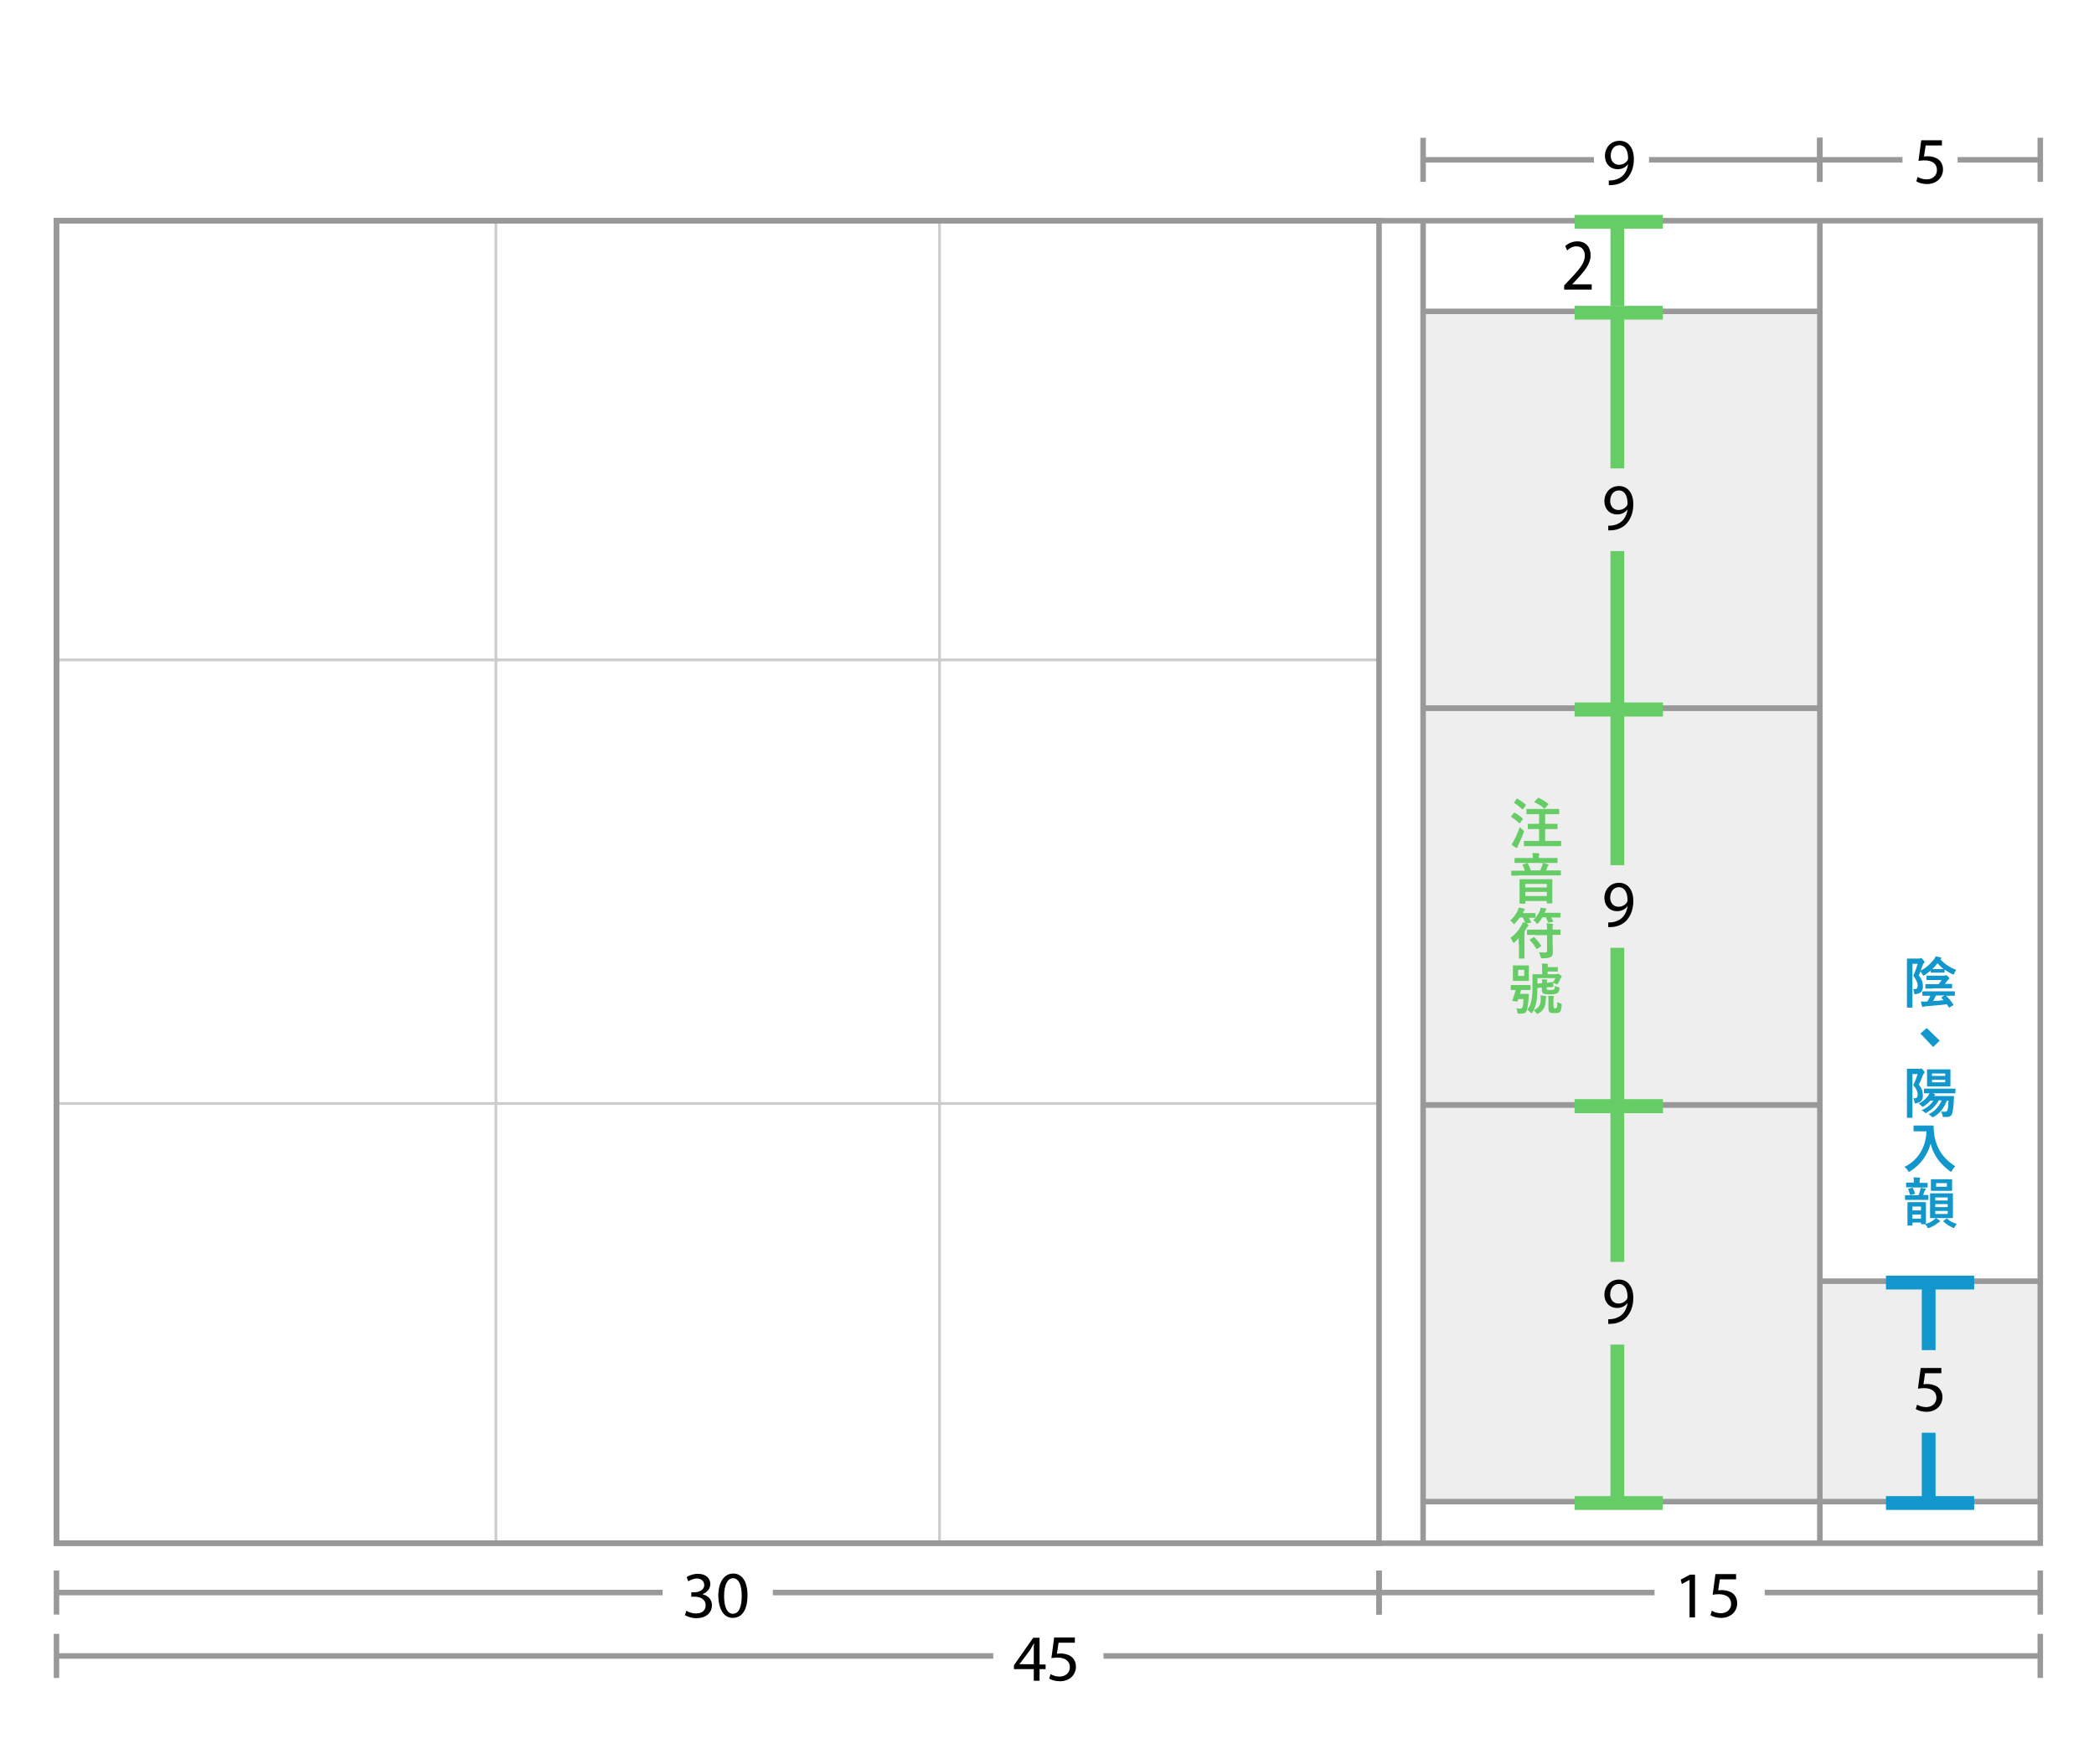
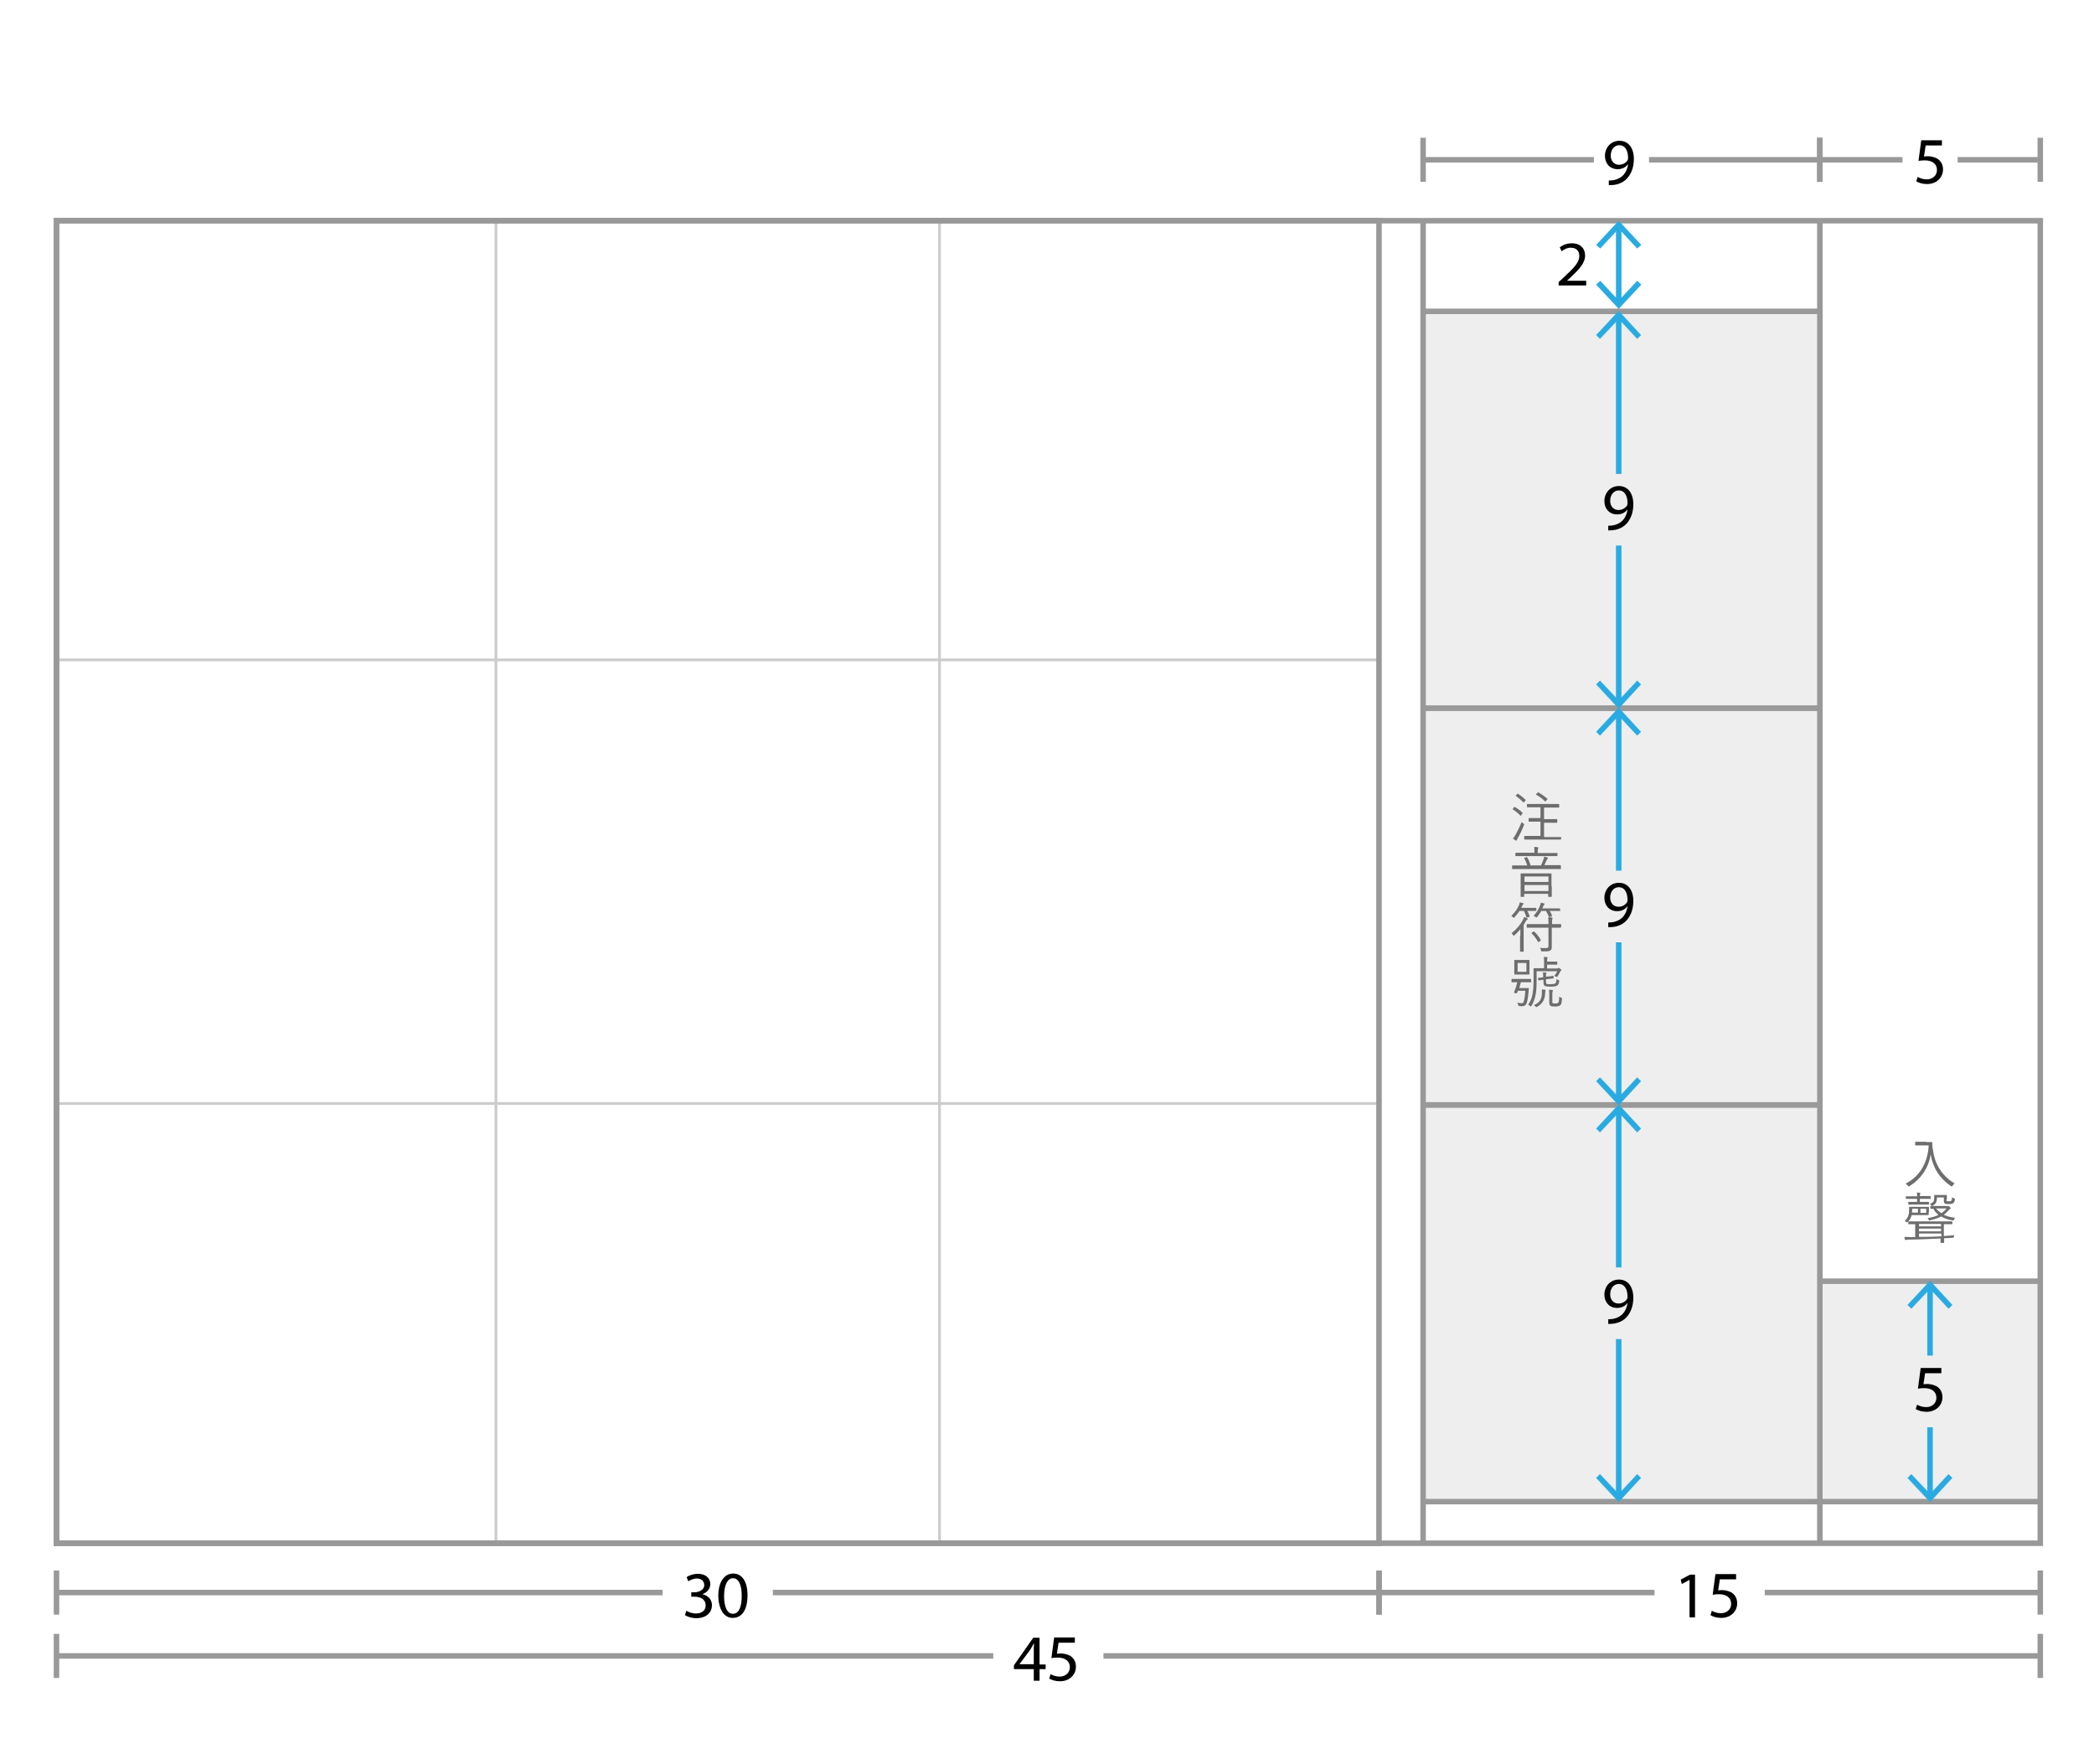
<svg xmlns="http://www.w3.org/2000/svg" viewBox="0 0 760 640" enable-background="new 0 0 760 640">
  <g>
    <g>
      <path fill="none" stroke="#999" stroke-width="2" stroke-miterlimit="10" d="M20.5 601h340M400.5 601h340" />
      <path fill="#999" d="M19.5 593h2v16h-2zM739.5 593h2v16h-2z" />
      <path d="M375.2 610v-4.2H368v-1.4l7-10h2.3v9.7h2.2v1.7h-2.2v4.2h-2.1zm0-5.9v-5.2c0-.8 0-1.6.1-2.4h-.1c-.5.9-.9 1.6-1.3 2.3L370 604h5.2zM390.2 596.2h-6l-.6 4c.4 0 .7-.1 1.3-.1 1.2 0 2.4.3 3.4.8 1.2.7 2.2 2 2.2 4 0 3-2.4 5.3-5.8 5.3-1.7 0-3.1-.5-3.9-1l.5-1.6c.6.4 1.9.9 3.3.9 2 0 3.7-1.3 3.7-3.4 0-2-1.4-3.5-4.5-3.5-.9 0-1.6.1-2.2.2l1-7.5h7.5v1.9z" />
    </g>
    <g>
      <path fill="none" stroke="#999" stroke-width="2" stroke-miterlimit="10" d="M20.5 578h220M280.5 578h220" />
      <path fill="#999" d="M19.5 570h2v16h-2zM499.5 570h2v16h-2z" />
      <path d="M249.1 584.6c.6.4 2 1 3.5 1 2.7 0 3.6-1.7 3.5-3 0-2.2-2-3.1-4-3.1h-1.2v-1.6h1.2c1.5 0 3.5-.8 3.5-2.6 0-1.2-.8-2.4-2.7-2.4-1.2 0-2.4.6-3.1 1l-.6-1.5c.8-.6 2.4-1.2 4.1-1.2 3.1 0 4.5 1.8 4.5 3.7 0 1.6-1 3-2.9 3.7 1.9.4 3.5 1.8 3.5 4 0 2.5-1.9 4.7-5.7 4.7-1.8 0-3.3-.6-4.1-1.1l.5-1.6zM271.3 579c0 5.3-2 8.2-5.4 8.2-3 0-5.1-2.9-5.2-8 0-5.2 2.3-8.1 5.4-8.1 3.3 0 5.2 3 5.2 7.9zm-8.5.3c0 4.1 1.2 6.4 3.2 6.4 2.2 0 3.2-2.5 3.2-6.5 0-3.8-1-6.4-3.2-6.4-1.8 0-3.2 2.2-3.2 6.5z" />
    </g>
    <g>
      <path fill="none" stroke="#999" stroke-width="2" stroke-miterlimit="10" d="M500.5 578h100M640.5 578h100" />
      <path fill="#999" d="M499.5 570h2v16h-2zM739.5 570h2v16h-2z" />
      <path d="M613.2 573.4l-2.8 1.5-.4-1.6 3.4-1.8h1.8V587h-2v-13.6zM630.2 573.2h-6l-.6 4c.4 0 .7-.1 1.3-.1 1.2 0 2.4.3 3.4.8 1.2.7 2.2 2 2.2 4 0 3-2.4 5.3-5.8 5.3-1.7 0-3.1-.5-3.9-1l.5-1.6c.6.4 1.9.9 3.3.9 2 0 3.7-1.3 3.7-3.4 0-2-1.4-3.5-4.5-3.5-.9 0-1.6.1-2.2.2l1-7.5h7.5v1.9z" />
    </g>
  </g>
  <g>
    <g>
      <path fill="none" stroke="#999" stroke-width="2" stroke-miterlimit="10" d="M660.5 58h30M710.5 58h30" />
      <path fill="#999" d="M659.5 50h2v16h-2zM739.5 50h2v16h-2z" />
      <path fill="none" d="M694.5 46.5h13.9v30.4h-13.9z" />
      <path d="M704.9 52.8h-6l-.6 4c.4 0 .7-.1 1.3-.1 1.2 0 2.4.3 3.4.8 1.2.7 2.2 2 2.2 4 0 3-2.4 5.3-5.8 5.3-1.7 0-3.1-.5-3.9-1l.5-1.6c.6.4 1.9.9 3.3.9 2 0 3.7-1.3 3.7-3.4 0-2-1.4-3.5-4.5-3.5-.9 0-1.6.1-2.2.2l1-7.5h7.5v1.9z" />
    </g>
    <g>
      <path fill="none" stroke="#999" stroke-width="2" stroke-miterlimit="10" d="M516.5 58h62M598.5 58h62" />
      <path fill="#999" d="M515.5 50h2v16h-2zM659.5 50h2v16h-2z" />
      <path d="M583.8 65.5c.5 0 1 0 1.7-.1 1.2-.2 2.4-.7 3.3-1.5 1-.9 1.8-2.3 2.1-4.2h-.1c-.9 1.1-2.1 1.7-3.7 1.7-2.8 0-4.6-2.1-4.6-4.8 0-3 2.1-5.5 5.3-5.5s5.2 2.6 5.2 6.6c0 3.4-1.2 5.8-2.7 7.3-1.2 1.2-2.9 1.9-4.5 2.1-.8.1-1.4.1-1.9.1v-1.7zm.8-9c0 1.9 1.2 3.3 3 3.3 1.4 0 2.5-.7 3.1-1.6.1-.2.2-.4.2-.8 0-2.7-1-4.7-3.2-4.7-1.8 0-3.1 1.6-3.1 3.8z" />
    </g>
  </g>
  <g>
    <g>
      <path fill="#eee" d="M516.5 401.1h144v144h-144z" />
      <path fill="none" stroke="#999" stroke-width="2" stroke-miterlimit="10" d="M516.5 545h144M516.5 401h144" />
    </g>
    <g>
      <path fill="#eee" d="M516.5 257.1h144v144h-144z" />
      <path fill="none" stroke="#999" stroke-width="2" stroke-miterlimit="10" d="M516.5 401h144M516.5 257h144" />
    </g>
    <g>
      <path fill="#eee" d="M516.5 113.1h144v144h-144z" />
      <path fill="none" stroke="#999" stroke-width="2" stroke-miterlimit="10" d="M516.5 257h144M516.5 113h144" />
    </g>
    <g>
      <path fill="#eee" d="M660.5 465.1h80v80h-80z" />
      <path fill="none" stroke="#999" stroke-width="2" stroke-miterlimit="10" d="M660.5 465h80M660.5 545h80" />
    </g>
-     <g fill="none" stroke="#999" stroke-width="2" stroke-miterlimit="10">
-       <path d="M660.5 128M516.5 128M660.5 160M516.5 160" />
-     </g>
    <g fill="none" stroke="#ccc" stroke-miterlimit="10">
      <path d="M180 560V80M341 560V80M20.5 239.5h480M20.5 400.5h480" />
    </g>
    <g fill="none" stroke="#999" stroke-width="2" stroke-miterlimit="10">
      <path d="M20.5 80.1h720v480h-720z" />
      <path d="M20.5 80.1h480v480h-480z" />
      <path d="M660.5 560V80M516.5 560V80" />
    </g>
  </g>
  <g>
-     <g fill="#1197CC">
-       <path d="M700.8 352.2c-.7.6-1.5 1.2-2.3 1.7-.2.1-.3.2-.4.2-.1 0-.2-.2-.4-.5-.2-.4-.4-.7-.7-1-.2.5-.4.9-.6 1.4 1.3 1.7 1.5 2.7 1.5 4.1 0 1.6-.7 2.4-2.5 2.7-.6.1-.6.1-.7-.6-.1-.6-.2-.9-.4-1.2 1.2.1 1.7-.2 1.7-1.4 0-.9-.5-2-1.6-3.5.8-1.6 1.1-2.8 1.6-4.3h-1.9v15.7c0 .2 0 .2-.2.2h-1.6c-.2 0-.2 0-.2-.2v-17.4c0-.2 0-.2.2-.2h4.2c.2 0 .3 0 .4-.1.1 0 .2-.1.3-.1.2 0 .3.1.8.7.4.5.5.6.5.8 0 .2-.1.2-.2.3-.2.2-.3.4-.4.6-.3.8-.6 1.5-.8 2.2 2-1.1 3.4-2.3 4.9-4.2.2-.3.4-.6.5-1 .6.1 1.3.2 1.9.4.2.1.2.1.2.2s0 .2-.2.3l-.2.1c1.6 1.8 3.4 3 5.8 3.9-.2.3-.5.7-.7 1.2-.1.4-.2.5-.4.5-.1 0-.2-.1-.5-.2-.9-.5-1.8-1-2.6-1.6v.9c0 .2 0 .2-.2.2h-4.7c-.2 0-.2 0-.2-.2v-.6zm-.4 9.2h-2.5c-.2 0-.2 0-.2-.2V360c0-.2 0-.2.2-.2H709.3c.2 0 .2 0 .2.2v1.2c0 .2 0 .2-.2.2h-3c1.1 1 1.8 1.9 2.6 3.1.1.2.1.3-.1.4l-1.2.7c-.1.1-.2.1-.2.1-.1 0-.1 0-.1-.1-.2-.4-.4-.7-.7-1.1-2.4.3-5 .5-7.5.7-.5 0-.7.1-.9.2-.1 0-.2.1-.3.1s-.2-.1-.3-.3c-.2-.5-.3-1.1-.4-1.7h2.3c.5-.8.8-1.4 1.1-2h-.2zm1.1-2.6H699c-.2 0-.2 0-.2-.2v-1.2c0-.2 0-.2.2-.2h4.6c.4-.5.7-.9 1.1-1.5h-5.3c-.2 0-.2 0-.2-.2v-1.2c0-.2 0-.2.2-.2h6.3c.2 0 .3 0 .3-.1s.1-.1.2-.1c.2 0 .3.1.8.5s.5.6.5.7-.1.2-.2.3c-.2.1-.3.2-.6.6-.3.4-.6.8-.8 1.1h2.4c.2 0 .2 0 .2.2v1.2c0 .2 0 .2-.2.2h-6.8zm2.6-7.1h1.3c-.8-.6-1.5-1.3-2.2-2.1-.6.8-1.2 1.5-1.9 2.1h2.8zm-1.5 9.7c-.3.7-.6 1.3-1 1.9 1.3-.1 2.6-.1 3.8-.3l-.7-.8c-.1-.2-.1-.2.1-.4l1-.5h-3.2zM704 377.7l-2.4 2.3-4.6-4.9 2.3-2 4.7 4.6zM696.5 388c.2 0 .3 0 .4-.1.1 0 .2-.1.3-.1.2 0 .3 0 .8.6.4.5.5.6.5.8 0 .2-.1.2-.2.4-.2.2-.3.4-.4.6-.5 1.4-.8 2.1-1.5 3.5 1.2 1.2 1.5 2.8 1.5 4 0 1.5-.7 2.4-2.4 2.7-.6.1-.6.1-.7-.6-.1-.6-.2-.9-.4-1.2 1.2.1 1.6-.3 1.6-1.4 0-.9-.4-2-1.6-3.4.8-1.6 1.1-2.5 1.6-4h-1.9v15.7c0 .2 0 .2-.2.2h-1.6c-.2 0-.2 0-.2-.2v-17.4c0-.2 0-.2.2-.2h4.2zm7.1 11.5c-1.1 1.9-2.5 3.2-4.3 4.3-.2.1-.3.2-.4.2-.1 0-.2-.1-.5-.4-.2-.2-.7-.5-1-.6 1.9-.9 3.3-2 4.3-3.5h-1.1c-.7.8-1.5 1.4-2.3 2-.2.1-.4.2-.5.2-.1 0-.3-.1-.5-.4s-.7-.6-1-.7c1.4-.7 2.5-1.6 3.5-2.9.2-.3.3-.6.5-.9h-1.8c-.2 0-.2 0-.2-.2v-1.3c0-.2 0-.2.2-.2h11c.2 0 .2 0 .2.2v1.3c0 .2 0 .2-.2.2H701.4l.6.2c.3.1.3.2.3.3 0 .1 0 .2-.1.2l-.3.3h7c.2 0 .3 0 .3.2-.1.6-.1 1.3-.1 1.9-.1 1.9-.3 3.1-.5 4-.3 1.1-.9 1.5-2.1 1.5h-.9c-.5 0-.5 0-.6-.7-.1-.5-.3-1-.5-1.3.7.1.9.1 1.4.1.5 0 .7-.2.9-.6.2-.5.3-1.3.4-3.4h-.6c-1 2.5-2.3 4.4-4.7 5.8-.2.1-.4.2-.5.2-.1 0-.2-.1-.5-.4-.2-.2-.7-.5-.9-.7 2.2-1.1 3.7-2.7 4.7-5h-1.1zm1.8-11.4h2.3c.2 0 .2 0 .2.2v5.8c0 .2 0 .2-.2.2h-8.1c-.2 0-.2 0-.2-.2v-5.8c0-.2 0-.2.2-.2h5.8zm-4.2 2.4h4.8v-.9h-4.8v.9zm4.8 1.4h-4.8v.9h4.8v-.9zM699.5 408.5h2c.2 0 .3 0 .3.2 0 .7 0 1.3.1 2.2.6 5.4 3.1 9.5 7.8 12.4-.4.3-.8.8-1.2 1.5-.2.3-.2.5-.4.5-.1 0-.2-.1-.5-.3-3.6-2.7-5.9-5.9-6.9-9.9-1.1 4.1-3.7 7.7-7.4 10-.2.1-.4.2-.5.2-.1 0-.2-.2-.4-.5-.3-.5-.8-1-1.2-1.3 5-2.4 7.8-7.2 8-12.9h-4.5c-.2 0-.2 0-.2-.2v-1.7c0-.2 0-.2.2-.2h4.8zM693.9 435.5h-2.3c-.2 0-.2 0-.2-.2V434c0-.2 0-.2.2-.2H696.3c.2-.6.5-1.3.6-1.7.1-.4.1-.5.2-1 .6.1 1.1.2 1.6.3.2.1.3.1.3.2s-.1.2-.2.3c-.1.1-.2.2-.3.4-.2.4-.3.9-.5 1.4h1.7c.2 0 .2 0 .2.2v1.4c0 .2 0 .2-.2.2h-5.8zm.3-4.6H692c-.2 0-.2 0-.2-.2v-1.3c0-.2 0-.2.2-.2h2.6v-.2c0-.7 0-1.3-.1-1.7.8 0 1.4.1 2.1.1.2 0 .3.1.3.2s-.1.2-.1.4c-.1.2-.1.4-.1 1.1v.2h2.7c.2 0 .2 0 .2.2v1.3c0 .2 0 .2-.2.2h-5.2zm4.8 13.3c1.2-.4 2-.8 2.9-1.5.3-.2.5-.4.7-.6.5.3.9.5 1.3.8.2.1.2.2.2.3 0 .1-.1.2-.2.3-.2.1-.3.2-.5.3-.9.7-1.8 1.3-3.1 1.8-.2.1-.4.1-.5.1-.2 0-.2-.1-.4-.5s-.5-.7-.7-.9h-1.3c-.2 0-.2 0-.2-.2v-.4h-3.1v.9c0 .2 0 .2-.2.2h-1.4c-.2 0-.2 0-.2-.2v-8.1c0-.2 0-.2.2-.2h6.3c.2 0 .2 0 .2.2v7.7zm-5.1-13.1c.3-.1.3 0 .4.2.2.5.5 1 .7 1.8.1.2 0 .2-.3.3l-1.1.3c-.3 0-.3 0-.4-.2-.2-.7-.4-1.2-.6-1.8-.1-.2-.1-.2.2-.3l1.1-.3zm.2 6.8v1.4h3.1v-1.4h-3.1zm3.1 4.4v-1.5h-3.1v1.5h3.1zm5.8-.2h-2.3c-.2 0-.2 0-.2-.2v-8.6c0-.2 0-.2.2-.2H708.6c.2 0 .2 0 .2.2v8.6c0 .2 0 .2-.2.2H703zm3.1-14.1h2.2c.2 0 .2 0 .2.2v3.8c0 .2 0 .2-.2.2H701c-.2 0-.2 0-.2-.2v-3.8c0-.2 0-.2.2-.2h5.1zm-3.7 6.6v1.1h4.5v-1.1h-4.5zm4.5 3.5V437h-4.5v1.1h4.5zm0 1.4h-4.5v1.1h4.5v-1.1zm-.3-10.1h-3.9v1.3h3.9v-1.3zm-.3 13c.1-.1.2-.1.3-.1.1 0 .1 0 .2.1.9.8 2 1.4 3.4 1.8-.2.3-.5.6-.7 1-.2.4-.2.5-.4.5-.1 0-.3-.1-.5-.2-1.3-.6-2.3-1.3-3.2-2.1-.2-.2-.1-.2.1-.4l.8-.6z" />
+     <g fill="#6D6D6D">
+       <path d="M699.2 414.5h1.9s.2 0 .2.2c0 .5 0 1.3.2 2.4.7 5.3 3.1 9.5 7.9 12.4-.2.2-.5.5-.7.8-.1.2-.2.3-.3.3-.1 0-.1 0-.3-.1-4.1-2.8-6.5-6.5-7.4-11.5-.7 4.9-3.6 9-7.7 11.5-.2.1-.2.1-.3.1s-.1-.1-.3-.3c-.2-.3-.5-.5-.8-.7 5.2-2.6 8.1-7.7 8.4-13.9H695.3c-.1 0-.2 0-.2-.2v-.9c0-.1 0-.2.2-.2h3.9zM700 439.8v1c0 .1 0 .2-.2.2h-6c-.2.9-.6 1.7-1.3 2.4-.1.1-.2.2-.3.2-.1 0-.1 0-.3-.1-.2-.2-.4-.3-.6-.4 1.3-1.1 1.6-2.4 1.6-4.2v-.7c0-.1 0-.2.2-.2H699.9c.1 0 .2 0 .2.2v1.6zm5.6 8.8c1.2-.1 2.5-.2 3.7-.3-.1.1-.1.3-.1.5-.1.4-.1.4-.5.4-.8.1-1.9.2-3.1.2v1.5c0 .1 0 .2-.2.2h-.9c-.2 0-.2 0-.2-.2v-1.4c-1.4.1-3 .1-4.4.2-2.9.1-4.8.2-7.1.2-.4 0-.7 0-.9.1-.1.1-.2.1-.3.1-.1 0-.1-.1-.2-.2-.1-.3-.2-.6-.2-1 .5 0 1.1.1 2.2.1h1.7v-4.7h-2.3c-.1 0-.2 0-.2-.2v-.6c0-.1 0-.2.2-.2H708.4c.1 0 .2 0 .2.2v.6c0 .1 0 .2-.2.2H705.5v4.3zm-4.8-13.7c0 .1 0 .2-.2.2h-3.8v1.1h3.1c.1 0 .2 0 .2.2v.6c0 .1 0 .2-.2.2H692.8c-.2 0-.2 0-.2-.2v-.6c0-.1 0-.2.2-.2h3v-1.1h-3.9c-.1 0-.2 0-.2-.2v-.6c0-.1 0-.1.2-.1h3.9v-.1c0-.4 0-.9-.1-1.3.5 0 .8.1 1.1.1.1 0 .2.1.2.2s0 .1-.1.2c-.1.2-.1.3-.1.8h3.7c.1 0 .2 0 .2.2v.6zm-4.7 3.8H694v.1c0 .5 0 .9-.1 1.3h2.2v-1.4zm8.4 5.5h-8v.9h8v-.9zm0 1.7h-8v1h8v-1zm0 1.8h-8v1.2h2.2c1.9 0 3.9-.1 5.9-.2v-1zm-5.4-9H697v1.5h2.1v-1.5zm7.4-.9c.2 0 .3 0 .4-.1h.2c.1 0 .2 0 .5.3s.4.4.4.5c0 .1 0 .2-.2.2l-.6.6c-.5.6-1.1 1.1-1.7 1.6 1.2.6 2.6.9 4.1 1.1-.2.2-.3.4-.4.6-.2.4-.2.4-.6.3-1.5-.2-2.9-.7-4.1-1.4-1.1.6-2.4 1-4 1.4-.3.1-.4.1-.5-.2-.1-.3-.2-.4-.4-.6 1.5-.2 2.9-.6 4-1.2-.8-.6-1.5-1.3-1.9-2.2h-.9c-.2 0-.2 0-.2-.2v-.6c0-.1 0-.2.2-.2h5.7zm-.1-2.4c0 .2 0 .4.2.5.1.1.4.1.8.1.5 0 .7-.1.9-.3.1-.2.1-.5.2-1.2.2.2.4.3.7.4.3.1.3.1.3.5-.1.8-.3 1-.5 1.2-.2.2-.8.4-1.6.4-.6 0-1.1 0-1.3-.1-.4-.1-.6-.4-.6-1v-1.3H703c0 1.6-.4 2.4-1.6 3-.3.1-.3.1-.5-.2-.2-.2-.3-.4-.5-.5 1.4-.4 1.6-1 1.6-2.3v-.7c0-.1 0-.2.2-.2h4.2s.2 0 .2.2v1.5zm-3.7 3.2c.5.7 1.1 1.2 1.9 1.7.8-.5 1.4-1.1 1.9-1.7h-3.8z" />
    </g>
    <g>
-       <path fill="none" stroke="#1197CC" stroke-width="5" stroke-miterlimit="10" d="M700 465v25M700 520v25" />
-       <path fill="#1197CC" d="M684.5 463h32v5h-32zM684.5 543h32v5h-32z" />
+       <path fill="#1197CC" d="M700.5 467v76" />
+       <path fill="none" stroke="#29ABE2" stroke-width="2" stroke-miterlimit="10" d="M700.5 467v25M700.5 518v25" />
+       <path fill="#29ABE2" d="M692.3 473.6l1.4 1.4 6.8-7.2 6.7 7.2 1.4-1.4-8.1-8.8zM692.3 536.4l1.4-1.4 6.8 7.2 6.7-7.2 1.4 1.4-8.1 8.8z" />
      <path d="M704.7 498.4h-6l-.6 4c.4 0 .7-.1 1.3-.1 1.2 0 2.4.3 3.4.8 1.2.7 2.2 2 2.2 4 0 3-2.4 5.3-5.8 5.3-1.7 0-3.1-.5-3.9-1l.5-1.6c.6.4 1.9.9 3.3.9 2 0 3.7-1.3 3.7-3.4 0-2-1.4-3.5-4.5-3.5-.9 0-1.6.1-2.2.2l1-7.5h7.5v1.9z" />
    </g>
  </g>
  <g>
    <g>
-       <path fill="none" stroke="#6c6" stroke-width="5" stroke-miterlimit="10" d="M587 401v57M587 488v57" />
-       <path fill="#6c6" d="M571.5 399h32v5h-32zM571.5 543h32v5h-32z" />
+       <path fill="none" stroke="#29ABE2" stroke-width="2" stroke-miterlimit="10" d="M587.5 403v57M587.5 486v57" />
+       <path fill="#29ABE2" d="M579.3 409.6l1.4 1.4 6.8-7.2 6.7 7.2 1.4-1.4-8.1-8.8zM579.3 536.4l1.4-1.4 6.8 7.2 6.7-7.2 1.4 1.4-8.1 8.8z" />
      <path d="M583.6 478.8c.5 0 1 0 1.7-.1 1.2-.2 2.4-.7 3.3-1.5 1-.9 1.8-2.3 2.1-4.2h-.1c-.9 1.1-2.1 1.7-3.7 1.7-2.8 0-4.6-2.1-4.6-4.8 0-3 2.1-5.5 5.3-5.5s5.2 2.6 5.2 6.6c0 3.4-1.2 5.8-2.7 7.3-1.2 1.2-2.9 1.9-4.5 2.1-.8.1-1.4.1-1.9.1v-1.7zm.8-9c0 1.9 1.2 3.3 3 3.3 1.4 0 2.5-.7 3.1-1.6.1-.2.2-.4.2-.8 0-2.7-1-4.7-3.2-4.7-1.8 0-3.1 1.6-3.1 3.8z" />
    </g>
    <g>
-       <path fill="none" stroke="#6c6" stroke-width="5" stroke-miterlimit="10" d="M587 257v57M587 344v57" />
-       <path fill="#6c6" d="M571.5 255h32v5h-32zM571.5 399h32v5h-32z" />
+       <path fill="none" stroke="#29ABE2" stroke-width="2" stroke-miterlimit="10" d="M587.5 259v57M587.5 342v57" />
+       <path fill="#29ABE2" d="M579.3 265.6l1.4 1.4 6.8-7.2 6.7 7.2 1.4-1.4-8.1-8.8zM579.3 392.4l1.4-1.4 6.8 7.2 6.7-7.2 1.4 1.4-8.1 8.8z" />
      <path d="M583.6 334.8c.5 0 1 0 1.7-.1 1.2-.2 2.4-.7 3.3-1.5 1-.9 1.8-2.3 2.1-4.2h-.1c-.9 1.1-2.1 1.7-3.7 1.7-2.8 0-4.6-2.1-4.6-4.8 0-3 2.1-5.5 5.3-5.5s5.2 2.6 5.2 6.6c0 3.4-1.2 5.8-2.7 7.3-1.2 1.2-2.9 1.9-4.5 2.1-.8.1-1.4.1-1.9.1v-1.7zm.8-9c0 1.9 1.2 3.3 3 3.3 1.4 0 2.5-.7 3.1-1.6.1-.2.2-.4.2-.8 0-2.7-1-4.7-3.2-4.7-1.8 0-3.1 1.6-3.1 3.8z" />
    </g>
    <g>
-       <path fill="none" stroke="#6c6" stroke-width="5" stroke-miterlimit="10" d="M587 113v57M587 200v57" />
-       <path fill="#6c6" d="M571.5 111h32v5h-32zM571.5 255h32v5h-32z" />
+       <path fill="none" stroke="#29ABE2" stroke-width="2" stroke-miterlimit="10" d="M587.5 115v57M587.5 198v57" />
+       <path fill="#29ABE2" d="M579.3 121.6l1.4 1.4 6.8-7.2 6.7 7.2 1.4-1.4-8.1-8.8zM579.3 248.4l1.4-1.4 6.8 7.2 6.7-7.2 1.4 1.4-8.1 8.8z" />
      <path d="M583.6 190.8c.5 0 1 0 1.7-.1 1.2-.2 2.4-.7 3.3-1.5 1-.9 1.8-2.3 2.1-4.2h-.1c-.9 1.1-2.1 1.7-3.7 1.7-2.8 0-4.6-2.1-4.6-4.8 0-3 2.1-5.5 5.3-5.5s5.2 2.6 5.2 6.6c0 3.4-1.2 5.8-2.7 7.3-1.2 1.2-2.9 1.9-4.5 2.1-.8.1-1.4.1-1.9.1v-1.7zm.8-9c0 1.9 1.2 3.3 3 3.3 1.4 0 2.5-.7 3.1-1.6.1-.2.2-.4.2-.8 0-2.7-1-4.7-3.2-4.7-1.8 0-3.1 1.6-3.1 3.8z" />
    </g>
    <g>
-       <path fill="none" stroke="#6c6" stroke-width="5" stroke-miterlimit="10" d="M587 80v31" />
-       <path fill="#6c6" d="M571.5 78h32v5h-32z" />
-       <path d="M567.7 105v-1.4l1.7-1.8c4-4.2 5.8-6.4 5.8-9 0-1.7-.8-3.4-3.1-3.4-1.4 0-2.6.8-3.3 1.5l-.7-1.6c1.1-1 2.6-1.7 4.4-1.7 3.4 0 4.8 2.5 4.8 5 0 3.2-2.1 5.7-5.4 9.2l-1.2 1.3v.1h7v1.9h-10z" />
+       <path fill="none" stroke="#29ABE2" stroke-width="2" stroke-miterlimit="10" d="M587.5 82v28" />
+       <path fill="#29ABE2" d="M579.3 88.9l1.5 1.3 6.7-7.2 6.7 7.2 1.5-1.3-8.2-8.8zM579.3 103.3l1.5-1.4 6.7 7.2 6.7-7.2 1.5 1.4-8.2 8.8z" />
+       <path d="M565.7 103.7v-1.3l1.7-1.6c4-3.7 5.8-5.6 5.8-7.9 0-1.5-.8-3-3.1-3-1.4 0-2.6.7-3.3 1.3l-.7-1.4c1.1-.9 2.6-1.5 4.4-1.5 3.4 0 4.8 2.2 4.8 4.4 0 2.8-2.1 5-5.4 8.1l-1.2 1.1h7v1.7h-10z" />
    </g>
-     <g fill="#6c6">
-       <path d="M549.4 295.1c.2-.2.2-.2.4-.1 1 .5 1.9 1.2 2.8 2 .1.1.1.1.1.2s0 .1-.1.2l-.9 1.3c-.1.1-.1.1-.2.1 0 0-.1 0-.2-.1-.9-.8-1.8-1.6-2.8-2.2l-.1-.1c0-.1 0-.1.1-.2l.9-1.1zm.2 9.7c.6-1.1 1.3-2.7 2-4.6.3.3.7.7 1.1 1 .3.2.4.3.4.5 0 .1 0 .2-.1.5-.6 1.6-1.3 3.1-1.9 4.4-.2.3-.3.6-.3.8 0 .2-.1.3-.3.3-.1 0-.2 0-.4-.1-.5-.3-1-.6-1.5-1.1.4-.6.7-1 1-1.7zm.8-14.8c.2-.2.2-.2.4-.1 1 .6 2 1.3 2.9 2.1.1.1.1.1.1.2s0 .1-.1.2l-.9 1.2c-.2.2-.2.2-.3.1-.9-.8-2-1.7-2.9-2.3l-.1-.1c0-.1 0-.1.1-.2l.8-1.1zm5.7 17.1h-2.8c-.2 0-.2 0-.2-.2v-1.5c0-.2 0-.2.2-.2h5.3v-4.3H554.7c-.2 0-.2 0-.2-.2v-1.5c0-.2 0-.2.2-.2H558.6v-3.5h-4.4c-.2 0-.2 0-.2-.2v-1.5c0-.2 0-.2.2-.2h11.5c.2 0 .2 0 .2.2v1.5c0 .2 0 .2-.2.2h-4.9v3.5h4.3c.2 0 .2 0 .2.2v1.5c0 .2 0 .2-.2.2h-4.3v4.3h5.6c.2 0 .2 0 .2.2v1.5c0 .2 0 .2-.2.2h-10.3zm2-17.4c.2-.2.2-.2.4-.1 1 .4 2.4 1.3 3.4 2.1.1.1.1.1.1.2s0 .1-.2.2l-1 1.2c-.2.2-.2.2-.4.1-.9-.9-2.3-1.7-3.4-2.2-.2-.1-.2-.1 0-.3l1.1-1.2zM551.2 317.8h-2.5c-.2 0-.2 0-.2-.2v-1.4c0-.2 0-.2.2-.2h4.7c-.2-.8-.4-1.3-.8-2-.1-.2 0-.2.2-.3l1.4-.4c.2-.1.3 0 .4.2.4.7.6 1.4 1 2.4h3.4c.3-.7.5-1.1.7-1.7.1-.3.2-.6.2-1 .7.1 1.3.3 1.9.5.2.1.3.1.3.2s-.1.2-.2.3c-.1.1-.2.3-.3.5l-.5 1.2h5.2c.2 0 .2 0 .2.2v1.4c0 .2 0 .2-.2.2h-15.1zm1.4-4.6h-2.7c-.2 0-.2 0-.2-.2v-1.4c0-.2 0-.2.2-.2h6.4c0-.8 0-1.3-.1-1.8.7 0 1.4 0 2.2.1.2 0 .3.1.3.2s-.1.2-.1.4c-.1.2-.1.4-.1 1.1h6.6c.2 0 .2 0 .2.2v1.4c0 .2 0 .2-.2.2h-12.5zm-.9 14.7c-.2 0-.2 0-.2-.2V319.3c0-.2 0-.2.2-.2h11.5c.2 0 .2 0 .2.2V327.7c0 .2 0 .2-.2.2h-1.6c-.2 0-.2 0-.2-.2v-.7h-7.8v.8c0 .2 0 .2-.2.2h-1.7zm1.9-5.8h7.8v-1.3h-7.8v1.3zm7.8 3.1v-1.5h-7.8v1.5h7.8zM551.2 342.8v-2.3c-.5.5-.9 1-1.4 1.4-.2.2-.3.3-.4.3-.1 0-.2-.1-.4-.5-.3-.5-.5-.9-.8-1.3 1.8-1.3 2.9-2.7 3.8-4.2.3-.5.6-1.1.7-1.5.3.1.6.2.8.3-.2-.7-.5-1.4-.8-2h-1.1c-.5.7-1.1 1.4-1.7 2.1-.2.2-.3.3-.4.3-.1 0-.2-.1-.4-.4-.3-.4-.6-.7-1-.9 1.2-1 2.1-2.3 2.7-3.5.2-.4.3-.7.4-1.2.7.1 1.3.2 1.9.4.2 0 .3.1.3.3 0 .1-.1.2-.2.3-.1.1-.2.2-.3.5l-.2.5h4.4c.2 0 .2 0 .2.2v1.3c0 .2 0 .2-.2.2h-2.2c.3.5.5 1 .8 1.5.1.2.1.3-.2.3l-1.5.3.5.3c.2.1.3.2.3.3 0 .1 0 .2-.2.3-.1.1-.3.3-.5.7-.2.4-.5.8-.8 1.2v9.7c0 .2 0 .2-.2.2h-1.6c-.2 0-.2 0-.2-.2v-4.9zm5.9-3.5h-2.7c-.2 0-.2 0-.2-.2v-1.5c0-.2 0-.2.2-.2H561.5c0-.9 0-1.5-.2-2.3.8 0 1.4.1 2.1.2.2 0 .3.1.3.2 0 .2-.1.3-.1.4-.1.2-.1.6-.1 1.5h2.7c.2 0 .2 0 .2.2v1.5c0 .2 0 .2-.2.2h-2.7v2.5c0 1.4.1 2.4.1 3.6 0 .9-.1 1.5-.7 1.9-.6.3-1.3.5-3 .5-.6 0-.6 0-.8-.6-.1-.6-.4-1.2-.6-1.6.8.1 1.3.1 2 .1.9 0 1-.1 1-.6v-5.7h-4.4zm-.6.9c.1-.1.2-.1.2-.1.1 0 .1 0 .2.1.9.9 1.6 1.7 2.4 2.9.1.2.1.2-.1.4l-1.1.8c-.1.1-.2.1-.3.1-.1 0-.1 0-.2-.1-.7-1.1-1.4-2.1-2.3-3-.2-.2-.1-.2.1-.4l1.1-.7zm3.2-7.1c-.4.7-.8 1.3-1.4 1.9-.2.2-.3.3-.4.3-.1 0-.2-.1-.4-.4-.3-.4-.7-.7-1-.9 1.1-1.1 1.9-2.3 2.4-3.5.1-.3.2-.7.3-1.1.6.1 1.4.2 1.8.3.2.1.3.1.3.3 0 .1-.1.2-.2.3-.1.1-.2.2-.3.6-.1.1-.1.3-.2.4h5.6c.2 0 .2 0 .2.2v1.3c0 .2 0 .2-.2.2H563c.3.4.5.8.7 1.3.1.2 0 .3-.2.3l-1.3.2c-.3 0-.3.1-.4-.2-.2-.6-.5-1.1-.8-1.7h-1.3zM552.1 359.1c-.1.5-.3 1-.4 1.6h3c.2 0 .2 0 .2.3-.1.4-.1.9-.1 1.3-.2 2.5-.4 3.8-.8 4.7-.3.6-.8.9-1.8.9h-.9c-.5 0-.5-.1-.6-.6-.1-.6-.2-1.1-.4-1.4.6.1 1 .2 1.4.2.4 0 .6-.1.8-.4.3-.6.4-1.6.4-3.1h-1.8c-.1.3-.2.5-.3.7-.1.2-.1.2-.4.2l-1.3-.2c-.2 0-.3-.1-.2-.3.5-1.2.9-2.5 1.2-3.7h-1.6c-.2 0-.2 0-.2-.2v-1.4c0-.2 0-.2.2-.2H555.3c.2 0 .2 0 .2.2v1.4c0 .2 0 .2-.2.2h-3.2zm.8-8.7h1.8c.2 0 .2 0 .2.2v5.2c0 .2 0 .2-.2.2h-5.4c-.2 0-.2 0-.2-.2v-5.2c0-.2 0-.2.2-.2h3.6zm.2 1.6H551v2.2h2.2V352zm6.6 6.4c-1.1.1-1.5.1-1.7.2 0 1.4-.1 2.6-.2 3.9-.2 1.7-.7 3.4-1.6 4.9-.1.2-.2.3-.4.3-.1 0-.2-.1-.4-.3-.4-.4-.7-.7-1.1-.9 1.1-1.3 1.5-2.8 1.7-4.5.2-1.4.2-3.1.2-5.3v-2.9c0-.2 0-.2.2-.2h3.3v-2.3c0-.6 0-1.1-.1-1.6.8 0 1.2.1 2 .1.2 0 .3.1.3.2s-.1.2-.1.3c-.1.1-.1.3-.1.7h3.5c.2 0 .2 0 .2.2v1.2c0 .2 0 .2-.2.2h-3.5v1h3c.2 0 .3 0 .4-.1.1 0 .2-.1.3-.1.2 0 .3.1.8.4.5.3.6.5.6.6 0 .2-.1.3-.2.4-.1.1-.1.2-.3.5-.2.4-.4 1-.9 1.7-.1.2-.2.3-.3.3-.1 0-.2-.1-.4-.2-.4-.2-.7-.3-1-.4l.1 1.3c0 .2-.1.2-.2.2-.2 0-.5 0-1.7.1l-.6.1v.2c0 .4.1.5.2.6.2.1.6.1 1.2.1.8 0 1.1 0 1.3-.2.2-.2.3-.5.4-1.3.3.2.8.4 1.2.5.5.1.5.1.4.6-.1.8-.3 1.2-.7 1.5-.4.3-1.2.5-2.6.5-1.2 0-2.1-.1-2.5-.3-.4-.2-.6-.6-.6-1.5v-.7zm-.5 4.5c0-.5 0-1-.1-1.6.6 0 1.3.1 1.8.2.2 0 .3.1.3.3 0 .1-.1.3-.1.4-.1.2-.1.6-.1 1-.1 2.2-.8 3.6-2.6 4.6-.2.1-.3.2-.4.2-.1 0-.2-.1-.4-.3-.3-.5-.7-.8-1-1 1.9-1 2.5-1.8 2.6-3.8zm.5-6.2c0-.5 0-1-.1-1.3.5 0 1.3.1 1.7.1.2 0 .3.1.3.2s0 .1-.1.2-.1.3-.1.8l.5-.1c1.1-.1 1.5-.2 1.8-.2.4-.5.6-1 .8-1.4H558v2l1.7-.2v-.1zm4.2 8.6c0 .4 0 .5.1.6.1.1.2.1.4.1s.4-.1.6-.3c.2-.3.2-.7.2-2 .3.2.8.3 1.2.5.4.1.4.2.4.6-.1 1.4-.3 1.9-.5 2.3-.3.4-.7.6-2 .6-.9 0-1.4 0-1.8-.3-.3-.2-.5-.6-.5-1.4v-2.4c0-.9 0-1.5-.1-2.2.5 0 1.4.1 1.8.1.2 0 .3.1.3.2 0 .2-.1.2-.1.4-.1.2-.1.4-.1 1.1v2.1z" />
+     <g fill="#6D6D6D">
+       <path d="M549.5 293c.1-.2.2-.2.3-.1.9.5 1.9 1.2 2.8 2.1.1.1.1.1-.1.3l-.4.6c-.1.2-.2.2-.3.1-.9-.9-1.7-1.6-2.7-2.2-.1-.1-.1-.1 0-.3l.4-.5zm1.4 11.1c-.2.4-.4.7-.4.8 0 .1-.1.2-.2.2s-.1 0-.3-.1c-.3-.2-.6-.5-.9-.7.4-.4.7-.8 1.1-1.6.7-1.3 1.3-2.5 2.1-4.4.1.2.3.4.6.6.3.2.3.2.2.6-.7 1.7-1.3 3.1-2.2 4.6zm-.2-15.9c.1-.2.2-.2.3-.1.9.6 1.9 1.4 2.7 2.2.1.1.1.1-.1.3l-.4.5c-.1.2-.2.2-.3.1-.9-.9-1.7-1.6-2.7-2.3-.1-.1-.1-.1 0-.3l.5-.4zm15.9 16.3c0 .1 0 .2-.2.2h-13c-.1 0-.2 0-.2-.2v-.9c0-.1 0-.2.2-.2H559.1v-5.2h-4.2c-.1 0-.1 0-.1-.2v-.9c0-.1 0-.2.1-.2h4.2V293h-4.7c-.1 0-.2 0-.2-.2v-.8c0-.1 0-.2.2-.2h11.3c.1 0 .2 0 .2.2v.9c0 .1 0 .2-.2.2h-5.3v4.2h4.6c.2 0 .2 0 .2.2v.9c0 .1 0 .2-.2.2h-4.6v5.2h6c.1 0 .2 0 .2.2v.5zm-8.5-16.8c.2-.2.2-.2.3-.1 1 .6 2.2 1.4 3.2 2.3.1.1.1.2-.1.3l-.4.5c-.2.2-.2.2-.4.1-1-1-2.1-1.8-3.2-2.4-.1-.1-.1-.1.1-.3l.5-.4zM566.6 315.2c0 .1 0 .2-.2.2H549c-.1 0-.2 0-.2-.2v-.9c0-.1 0-.2.2-.2H554.3c-.3-1-.6-1.7-1.1-2.6-.1-.1 0-.1.2-.2l.6-.2c.2-.1.2 0 .3.1.5.8.9 1.8 1.2 2.9h3.8c.4-.8.7-1.6.9-2.2.1-.3.2-.6.2-1 .4.1.9.2 1.2.3.2.1.2.1.2.2s-.1.2-.1.3c-.1.1-.2.2-.3.4-.3.6-.6 1.3-.9 1.9H566.3c.1 0 .2 0 .2.2v1zm-1.4-4.7c0 .2 0 .2-.2.2h-14.8c-.1 0-.2 0-.2-.2v-.8c0-.1 0-.2.2-.2H556.9v-.1c0-1 0-1.5-.1-2 .5 0 .9 0 1.3.1.2 0 .2.1.2.2s0 .2-.1.4-.1.5-.1 1.4v.1h7c.1 0 .2 0 .2.2v.7zm-2 11.1v3.7c0 .1 0 .2-.2.2h-.9c-.1 0-.2 0-.2-.2v-.9h-8.7v1c0 .1 0 .1-.2.1h-.9c-.1 0-.2 0-.2-.1v-8.2c0-.1 0-.2.2-.2h10.8c.1 0 .2 0 .2.2v4.4zm-1.2-3.5h-8.7v2h8.7v-2zm0 3.1h-8.7v2.2h8.7v-2.2zM557.5 330.4c0 .1 0 .2-.2.2h-3c.4.6.6 1.2.9 2 0 .1 0 .2-.2.2l-.7.2c-.3.1-.3.1-.3-.1-.2-.8-.6-1.6-.9-2.3h-1.6c-.5.8-1.2 1.6-1.8 2.3-.1.1-.2.2-.3.2-.1 0-.1-.1-.3-.2-.2-.2-.4-.4-.6-.5 1.3-1.2 2.2-2.5 2.8-3.9.2-.4.2-.7.3-1 .5.1.9.2 1.2.3.1 0 .2.1.2.2s-.1.2-.2.2c-.1.1-.2.2-.3.5-.1.3-.3.6-.4.8H557.4c.1 0 .2 0 .2.2v.7zm-5.7 9.3v-2.5c-.6.8-1.4 1.6-2.1 2.2-.1.1-.2.2-.3.2-.1 0-.2-.1-.3-.3-.2-.3-.3-.5-.5-.6 1.9-1.5 3.2-3.1 4.1-4.8.2-.4.4-.8.5-1.1.4.2.8.3 1.1.5l.2.2c0 .1 0 .2-.2.2-.1.1-.3.3-.5.6-.2.4-.5.9-.8 1.4v9.6c0 .1 0 .1-.1.1h-1c-.1 0-.2 0-.2-.1v-5.6zm14.7-3.2c0 .1 0 .2-.2.2H563.2v6.9c0 .7-.1 1.2-.6 1.4-.5.3-1.2.3-2.8.3-.4 0-.4 0-.5-.4-.1-.4-.2-.7-.4-.9.6.1 1.1.1 1.8.1 1.1 0 1.3-.1 1.3-.8v-6.6h-7.7c-.1 0-.2 0-.2-.2v-.9c0-.1 0-.2.2-.2h7.7v-.1c0-1.2 0-1.8-.1-2.4.5 0 .9.1 1.3.1.1 0 .3.1.3.2s-.1.2-.1.4c-.1.2-.1.6-.1 1.7v.1H566.4c.1 0 .2 0 .2.2v.9zm-10 1.6c.2-.1.2-.1.3 0 1 .9 1.7 1.8 2.4 3 .1.1 0 .2-.1.3l-.5.4c-.2.2-.3.2-.4 0-.7-1.2-1.4-2.2-2.3-3-.1-.1-.1-.2.1-.3l.5-.4zm9.9-7.7c0 .1 0 .2-.1.2h-3.9c.4.5.7 1.1.9 1.8 0 .1 0 .2-.2.2l-.6.2c-.3.1-.3.1-.4-.1-.2-.7-.6-1.4-1-2.1h-1.7c-.4.7-.9 1.5-1.5 2.2-.1.1-.2.2-.3.2s-.2-.1-.3-.2c-.2-.2-.4-.3-.7-.4 1.2-1.3 1.9-2.5 2.4-3.9.1-.2.2-.6.2-.9.4.1.9.2 1.2.3.1 0 .2.1.2.2s-.1.2-.2.3c-.1.1-.1.2-.3.5-.1.3-.2.5-.3.8h6.3c.1 0 .1 0 .1.2v.5zM555.9 356.3c0 .1 0 .2-.2.2H552l-.6 2.1h3.3c.1 0 .2 0 .2.2-.1.3-.1.7-.1 1-.2 2.1-.4 3.5-.8 4.5-.3.6-.8.9-1.6.9-.3 0-.7 0-1-.1-.3 0-.3-.1-.4-.4-.1-.3-.2-.7-.3-.8.6.1 1 .2 1.4.2.5 0 .8-.1.9-.5.3-.9.5-2.4.6-4h-2.7l-.3.8c-.1.1-.1.1-.3.1l-.6-.1c-.2-.1-.2-.1-.2-.2.5-1.2.9-2.5 1.2-3.7h-2c-.1 0-.1 0-.1-.2v-.8c0-.1 0-.2.1-.2H555.5c.1 0 .2 0 .2.2v.8zm-.8-4.4v1.6c0 .1 0 .2-.2.2h-5.1c-.1 0-.2 0-.2-.2v-4.9c0-.1 0-.2.2-.2H554.9c.1 0 .2 0 .2.2v3.3zm-1.1-2.4h-3.2v3.2h3.2v-3.2zm11.2 2c.2 0 .3 0 .3-.1s.2-.1.2-.1c.2 0 .3.1.6.3.3.2.4.4.4.5 0 .1-.1.2-.2.2-.1.1-.2.2-.3.5-.2.4-.5.9-.9 1.6-.1.2-.2.2-.2.2s-.1 0-.3-.1c-.2-.1-.5-.2-.7-.3.5-.6.8-1.2 1.1-1.7h-7.5v2.3c0 1.6 0 3.5-.2 5.2-.2 1.7-.7 3.5-1.7 5.1l-.2.2c-.1 0-.1-.1-.3-.2-.2-.2-.5-.4-.7-.5 1.2-1.5 1.6-3.2 1.8-5 .2-1.5.2-3.2.2-4.9v-3.1c0-.1 0-.2.1-.2h3.7v-2.6c0-.6 0-1.1-.1-1.5.5 0 .8 0 1.2.1.1 0 .2.1.2.2s-.1.2-.1.3c-.1.1-.1.5-.1 1v.1h3.5c.1 0 .2 0 .2.2v.7c0 .2 0 .2-.2.2h-3.5v1.4h3.7zm-4.3 8.2c-.1.2-.1.5-.1 1-.2 2-.8 3.5-2.9 4.7-.1.1-.2.1-.3.1-.1 0-.2-.1-.3-.2-.2-.2-.4-.4-.6-.5 2.1-.9 2.8-2.1 2.9-4.1v-1.6c.4 0 .8.1 1.1.1.2 0 .3.1.3.2 0 0-.1.2-.1.3zm.2-3.4c0 .5.1.7.3.8.2.1.7.1 1.4.1.8 0 1.4-.1 1.7-.3.3-.2.4-.7.4-1.6.2.2.5.3.7.4.3.1.3.1.3.4-.1.8-.3 1.2-.6 1.5-.3.3-1.2.5-2.4.5-1 0-1.8-.1-2.1-.2-.3-.2-.6-.4-.6-1.3v-1l-1.7.2c-.1 0-.1 0-.2-.1l-.1-.7c0-.1 0-.1.1-.1s.5 0 1.8-.2v-.4c0-.6-.1-1.2-.1-1.4.4 0 .8.1 1.1.1.1 0 .2.1.2.2s0 .1-.1.2-.1.3-.1.9v.2l.8-.1c1.3-.1 1.7-.2 1.8-.3.1 0 .1 0 .1.1l.1.7c0 .1 0 .2-.1.2l-1.8.2-.9.1v.9zm2.3 7.2c0 .4 0 .5.2.6.2.1.4.1.9.1.7 0 .9-.1 1.1-.4.2-.3.3-.9.3-2.1.2.1.4.2.7.4.3.1.3.1.3.5-.1 1.3-.2 1.8-.5 2.1-.3.3-.5.6-1.9.6-.8 0-1.3 0-1.7-.2-.3-.2-.5-.5-.5-1.3v-2.4c0-1 0-1.7-.1-2.2.4 0 .8.1 1.2.1.1 0 .2.1.2.2s-.1.2-.1.4c-.1.2-.1.4-.1 1.5v2.1z" />
    </g>
  </g>
</svg>
